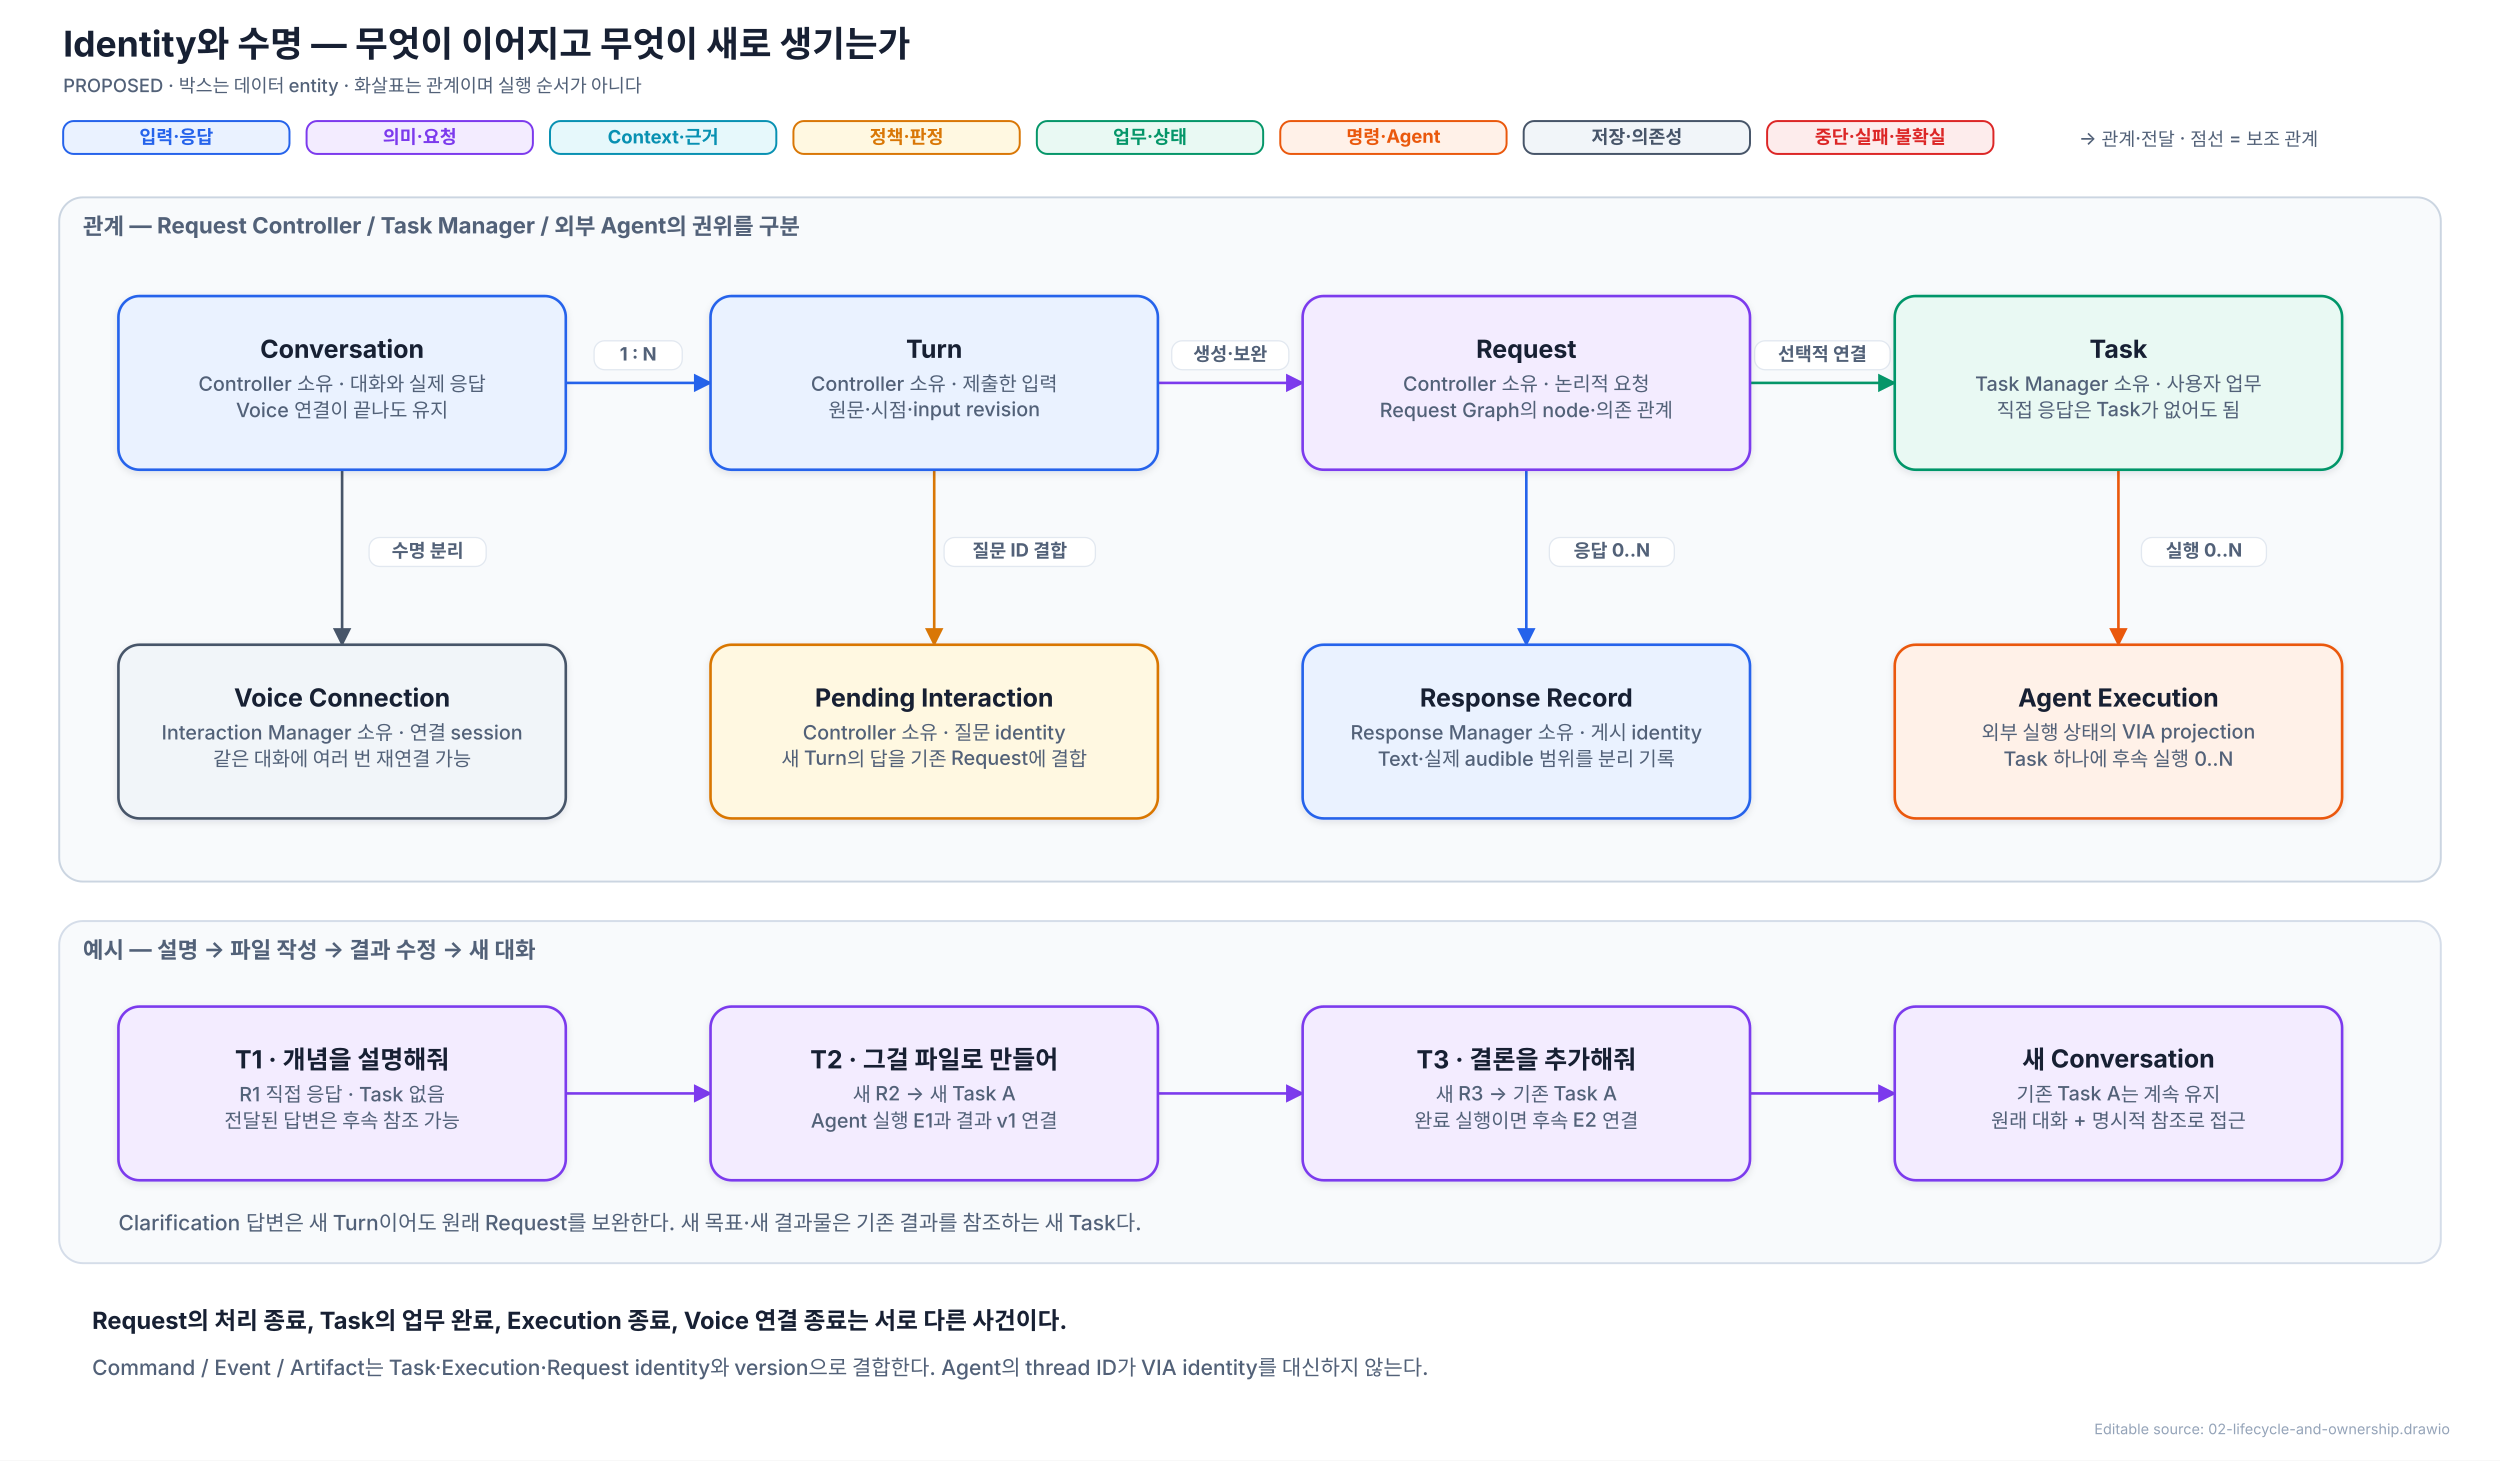
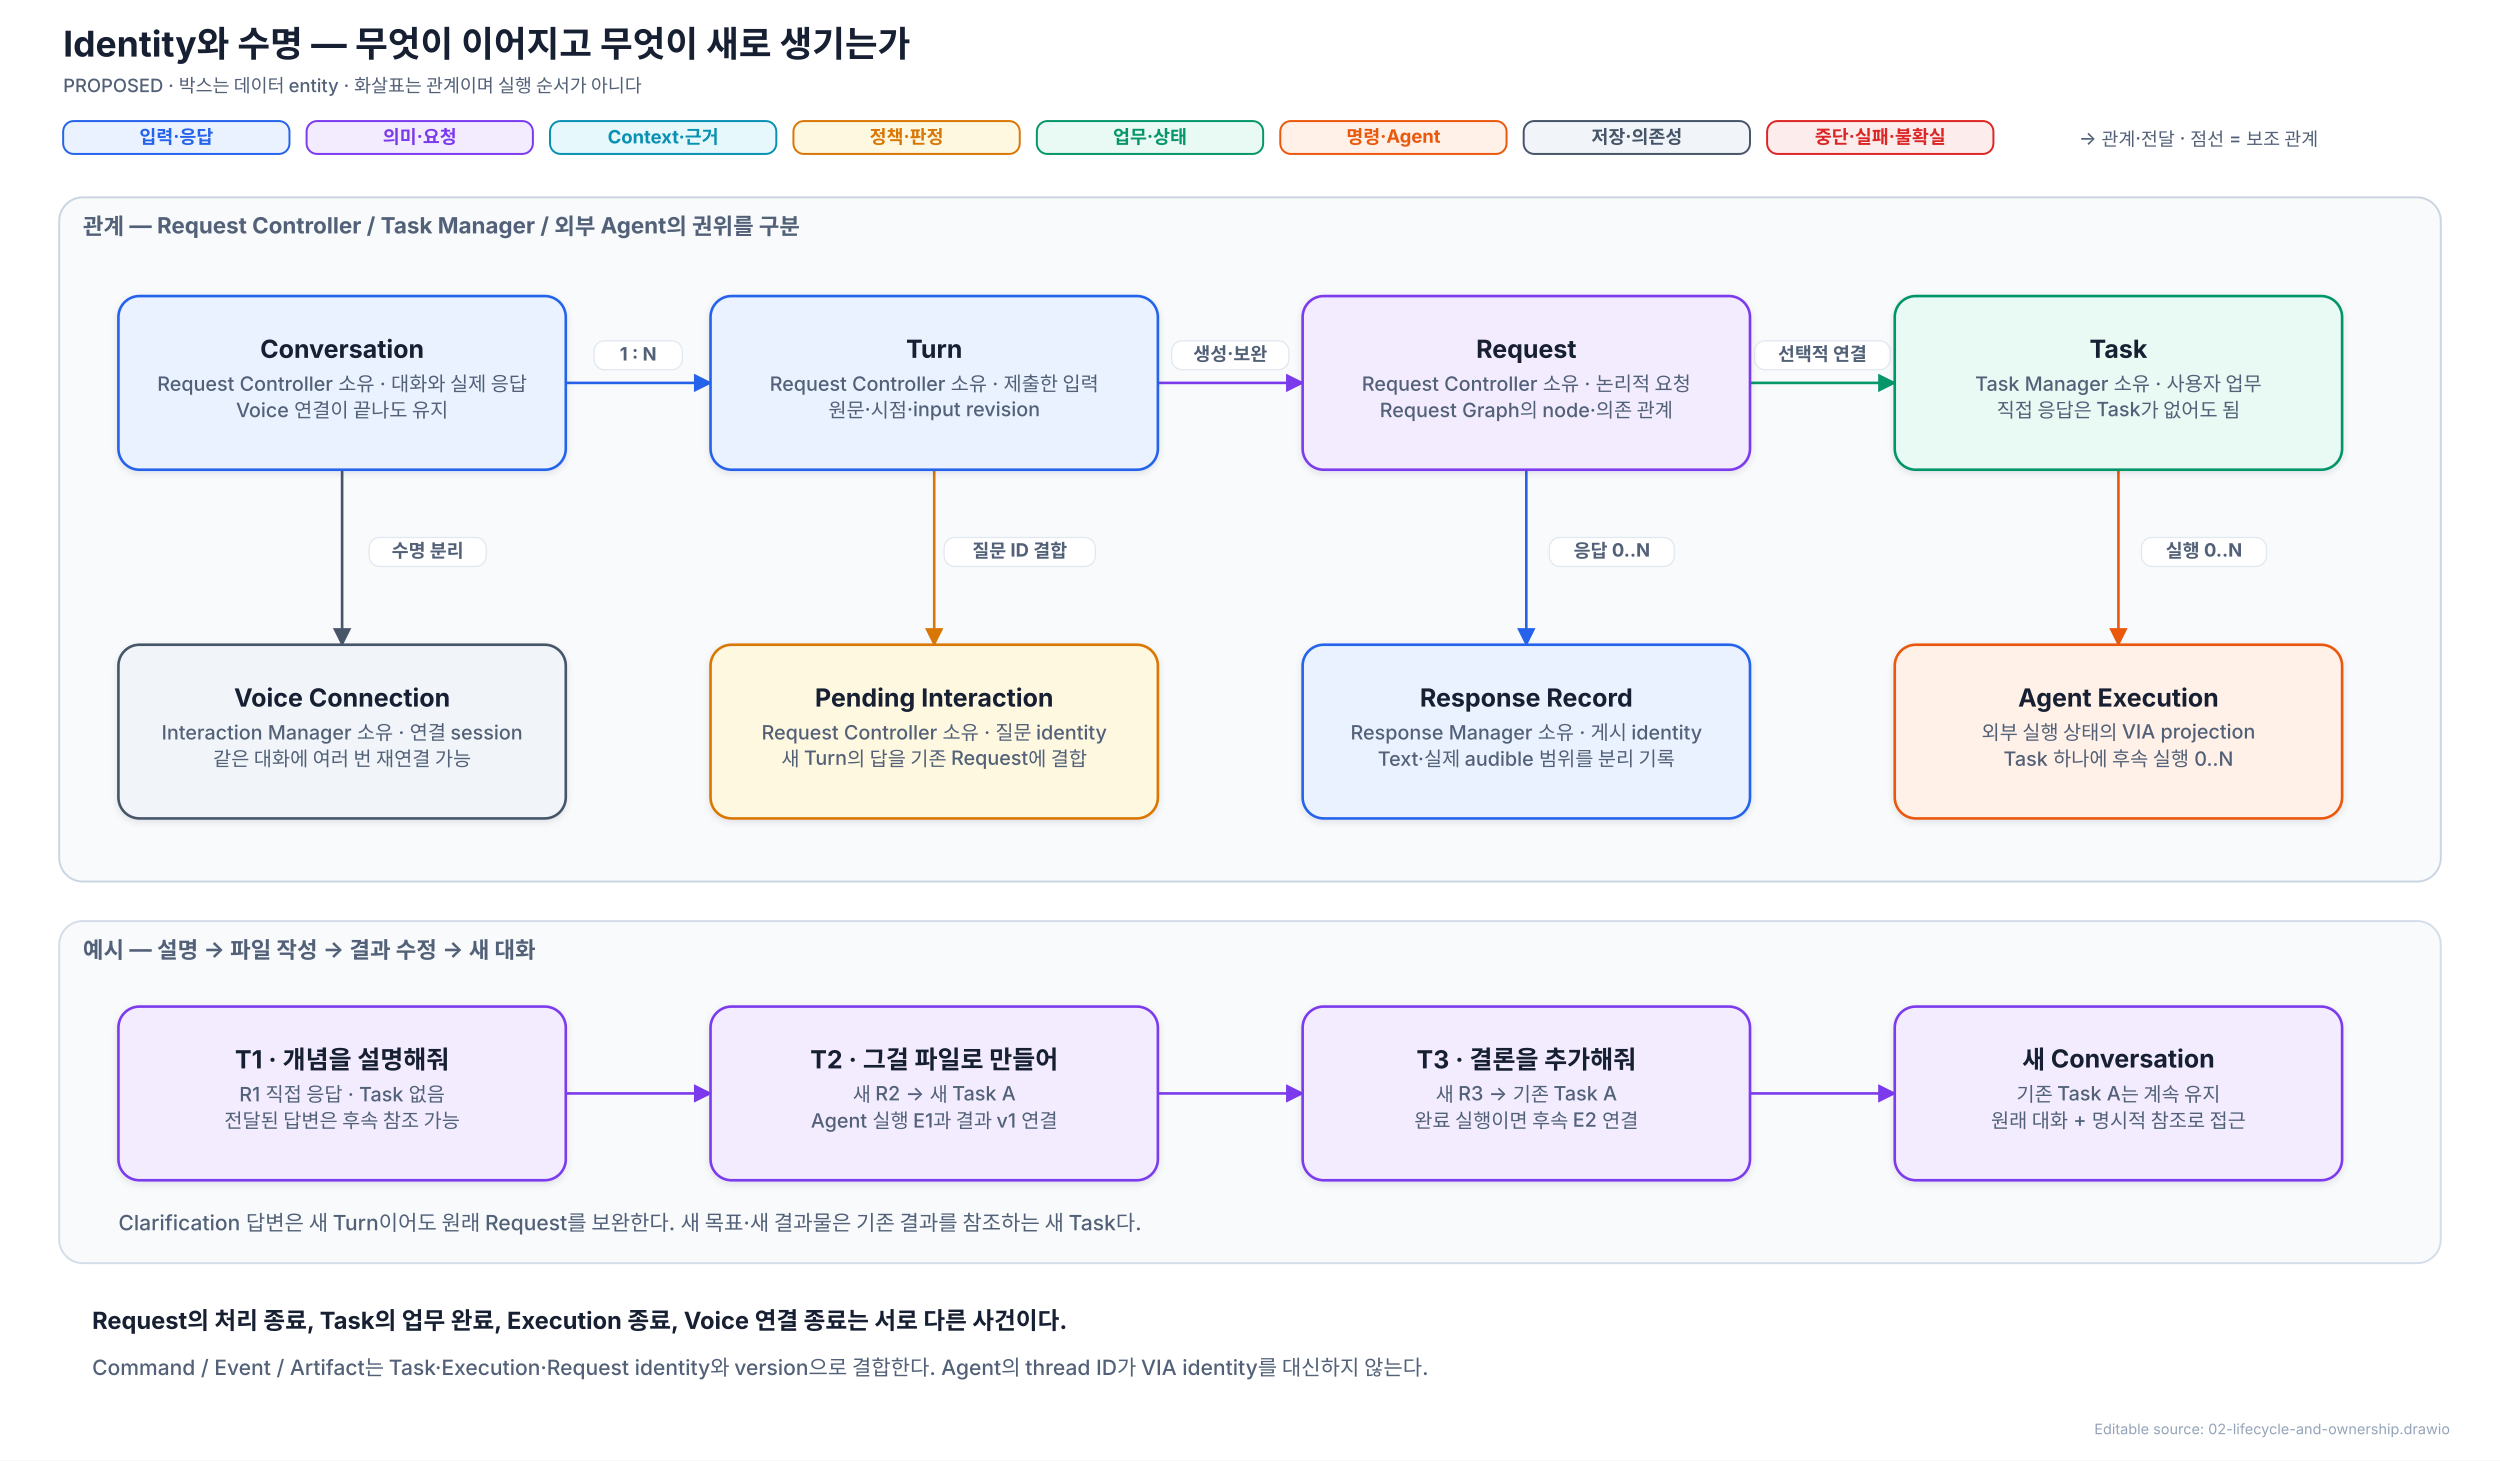
<svg xmlns="http://www.w3.org/2000/svg" width="1900" height="1110" viewBox="0 0 1900 1110" role="img" aria-labelledby="title desc">
  <defs>
    <marker id="arrow" viewBox="0 0 10 10" refX="9" refY="5" markerWidth="7" markerHeight="7" orient="auto-start-reverse">
      <path d="M 0 0 L 10 5 L 0 10 z" fill="#64748B" />
    </marker>
    <marker id="arrow-blue" viewBox="0 0 10 10" refX="9" refY="5" markerWidth="7" markerHeight="7" orient="auto-start-reverse">
      <path d="M 0 0 L 10 5 L 0 10 z" fill="#2563EB" />
    </marker>
    <marker id="arrow-cyan" viewBox="0 0 10 10" refX="9" refY="5" markerWidth="7" markerHeight="7" orient="auto-start-reverse">
      <path d="M 0 0 L 10 5 L 0 10 z" fill="#0891B2" />
    </marker>
    <marker id="arrow-purple" viewBox="0 0 10 10" refX="9" refY="5" markerWidth="7" markerHeight="7" orient="auto-start-reverse">
      <path d="M 0 0 L 10 5 L 0 10 z" fill="#7C3AED" />
    </marker>
    <marker id="arrow-green" viewBox="0 0 10 10" refX="9" refY="5" markerWidth="7" markerHeight="7" orient="auto-start-reverse">
      <path d="M 0 0 L 10 5 L 0 10 z" fill="#059669" />
    </marker>
    <marker id="arrow-orange" viewBox="0 0 10 10" refX="9" refY="5" markerWidth="7" markerHeight="7" orient="auto-start-reverse">
      <path d="M 0 0 L 10 5 L 0 10 z" fill="#EA580C" />
    </marker>
    <marker id="arrow-amber" viewBox="0 0 10 10" refX="9" refY="5" markerWidth="7" markerHeight="7" orient="auto-start-reverse">
      <path d="M 0 0 L 10 5 L 0 10 z" fill="#D97706" />
    </marker>
    <marker id="arrow-gray" viewBox="0 0 10 10" refX="9" refY="5" markerWidth="7" markerHeight="7" orient="auto-start-reverse">
      <path d="M 0 0 L 10 5 L 0 10 z" fill="#475569" />
    </marker>
    <marker id="arrow-red" viewBox="0 0 10 10" refX="9" refY="5" markerWidth="7" markerHeight="7" orient="auto-start-reverse">
      <path d="M 0 0 L 10 5 L 0 10 z" fill="#DC2626" />
    </marker>
    <filter id="shadow" x="-10%" y="-10%" width="120%" height="140%">
      <feDropShadow dx="0" dy="2" stdDeviation="3" flood-color="#0F172A" flood-opacity="0.10" />
    </filter>
  </defs>
  <rect width="1900" height="1110" fill="#FFFFFF" />
  <text x="48" y="43" font-family="Inter, Arial, sans-serif" font-size="27" font-weight="750" fill="#172033">Identity와 수명 — 무엇이 이어지고 무엇이 새로 생기는가</text>
  <text x="48" y="70" font-family="Inter, Arial, sans-serif" font-size="14" font-weight="500" fill="#526178">PROPOSED · 박스는 데이터 entity · 화살표는 관계이며 실행 순서가 아니다</text>
  <rect x="45" y="150" width="1810" height="520" rx="18" fill="#F8FAFC" stroke="#CBD5E1" stroke-width="1.5" />
  <text x="63" y="178" font-family="Inter, Arial, sans-serif" font-size="17" font-weight="750" fill="#526178">관계 — Request Controller / Task Manager / 외부 Agent의 권위를 구분</text>
  <rect x="45" y="700" width="1810" height="260" rx="18" fill="#F8FAFC" stroke="#D5DDE9" stroke-width="1.5" />
  <text x="63" y="728" font-family="Inter, Arial, sans-serif" font-size="17" font-weight="750" fill="#526178">예시 — 설명 → 파일 작성 → 결과 수정 → 새 대화</text>
  <polyline points="430,291.0 540,291.0" fill="none" stroke="#2563EB" stroke-width="2" stroke-linejoin="round" stroke-linecap="round" marker-end="url(#arrow-blue)" />
  <rect x="451.5" y="259.0" width="67" height="22" rx="8" fill="#FFFFFF" stroke="#E2E8F0" />
  <text x="485.0" y="274.0" text-anchor="middle" font-family="Inter, Arial, sans-serif" font-size="14" font-weight="650" fill="#526178">1 : N</text>
  <polyline points="880,291.0 990,291.0" fill="none" stroke="#7C3AED" stroke-width="2" stroke-linejoin="round" stroke-linecap="round" marker-end="url(#arrow-purple)" />
  <rect x="890.5" y="259.0" width="89" height="22" rx="8" fill="#FFFFFF" stroke="#E2E8F0" />
  <text x="935.0" y="274.0" text-anchor="middle" font-family="Inter, Arial, sans-serif" font-size="14" font-weight="650" fill="#526178">생성·보완</text>
  <polyline points="1330,291.0 1440,291.0" fill="none" stroke="#059669" stroke-width="2" stroke-linejoin="round" stroke-linecap="round" marker-end="url(#arrow-green)" />
  <rect x="1333.5" y="259.0" width="103" height="22" rx="8" fill="#FFFFFF" stroke="#E2E8F0" />
  <text x="1385.0" y="274.0" text-anchor="middle" font-family="Inter, Arial, sans-serif" font-size="14" font-weight="650" fill="#526178">선택적 연결</text>
  <polyline points="260.0,357 260.0,490" fill="none" stroke="#475569" stroke-width="2" stroke-linejoin="round" stroke-linecap="round" marker-end="url(#arrow-gray)" />
  <rect x="280.5" y="408.5" width="89" height="22" rx="8" fill="#FFFFFF" stroke="#E2E8F0" />
  <text x="325.0" y="423.5" text-anchor="middle" font-family="Inter, Arial, sans-serif" font-size="14" font-weight="650" fill="#526178">수명 분리</text>
  <polyline points="710.0,357 710.0,490" fill="none" stroke="#D97706" stroke-width="2" stroke-linejoin="round" stroke-linecap="round" marker-end="url(#arrow-amber)" />
  <rect x="717.5" y="408.5" width="115" height="22" rx="8" fill="#FFFFFF" stroke="#E2E8F0" />
  <text x="775.0" y="423.5" text-anchor="middle" font-family="Inter, Arial, sans-serif" font-size="14" font-weight="650" fill="#526178">질문 ID 결합</text>
  <polyline points="1160.0,357 1160.0,490" fill="none" stroke="#2563EB" stroke-width="2" stroke-linejoin="round" stroke-linecap="round" marker-end="url(#arrow-blue)" />
  <rect x="1177.5" y="408.5" width="95" height="22" rx="8" fill="#FFFFFF" stroke="#E2E8F0" />
  <text x="1225.0" y="423.5" text-anchor="middle" font-family="Inter, Arial, sans-serif" font-size="14" font-weight="650" fill="#526178">응답 0..N</text>
  <polyline points="1610.0,357 1610.0,490" fill="none" stroke="#EA580C" stroke-width="2" stroke-linejoin="round" stroke-linecap="round" marker-end="url(#arrow-orange)" />
  <rect x="1627.5" y="408.5" width="95" height="22" rx="8" fill="#FFFFFF" stroke="#E2E8F0" />
  <text x="1675.0" y="423.5" text-anchor="middle" font-family="Inter, Arial, sans-serif" font-size="14" font-weight="650" fill="#526178">실행 0..N</text>
  <polyline points="430,831.0 540,831.0" fill="none" stroke="#7C3AED" stroke-width="2" stroke-linejoin="round" stroke-linecap="round" marker-end="url(#arrow-purple)" />
  <polyline points="880,831.0 990,831.0" fill="none" stroke="#7C3AED" stroke-width="2" stroke-linejoin="round" stroke-linecap="round" marker-end="url(#arrow-purple)" />
  <polyline points="1330,831.0 1440,831.0" fill="none" stroke="#7C3AED" stroke-width="2" stroke-linejoin="round" stroke-linecap="round" marker-end="url(#arrow-purple)" />
  <rect x="90" y="225" width="340" height="132" rx="16" fill="#EAF2FF" stroke="#2563EB" stroke-width="2" filter="url(#shadow)" />
  <g font-family="Inter, Arial, sans-serif">
    <text x="260.0" y="272.0" text-anchor="middle" font-size="19" font-weight="700" fill="#172033">Conversation</text>
-     <text x="260.0" y="297.0" text-anchor="middle" font-size="15" font-weight="500" fill="#526178">Controller 소유 · 대화와 실제 응답</text>
+     <text x="260.0" y="297.0" text-anchor="middle" font-size="15" font-weight="500" fill="#526178">Request Controller 소유 · 대화와 실제 응답</text>
    <text x="260.0" y="317.0" text-anchor="middle" font-size="15" font-weight="500" fill="#526178">Voice 연결이 끝나도 유지</text>
  </g>
  <rect x="540" y="225" width="340" height="132" rx="16" fill="#EAF2FF" stroke="#2563EB" stroke-width="2" filter="url(#shadow)" />
  <g font-family="Inter, Arial, sans-serif">
    <text x="710.0" y="272.0" text-anchor="middle" font-size="19" font-weight="700" fill="#172033">Turn</text>
-     <text x="710.0" y="297.0" text-anchor="middle" font-size="15" font-weight="500" fill="#526178">Controller 소유 · 제출한 입력</text>
+     <text x="710.0" y="297.0" text-anchor="middle" font-size="15" font-weight="500" fill="#526178">Request Controller 소유 · 제출한 입력</text>
    <text x="710.0" y="317.0" text-anchor="middle" font-size="15" font-weight="500" fill="#526178">원문·시점·input revision</text>
  </g>
  <rect x="990" y="225" width="340" height="132" rx="16" fill="#F3ECFF" stroke="#7C3AED" stroke-width="2" filter="url(#shadow)" />
  <g font-family="Inter, Arial, sans-serif">
    <text x="1160.0" y="272.0" text-anchor="middle" font-size="19" font-weight="700" fill="#172033">Request</text>
-     <text x="1160.0" y="297.0" text-anchor="middle" font-size="15" font-weight="500" fill="#526178">Controller 소유 · 논리적 요청</text>
+     <text x="1160.0" y="297.0" text-anchor="middle" font-size="15" font-weight="500" fill="#526178">Request Controller 소유 · 논리적 요청</text>
    <text x="1160.0" y="317.0" text-anchor="middle" font-size="15" font-weight="500" fill="#526178">Request Graph의 node·의존 관계</text>
  </g>
  <rect x="1440" y="225" width="340" height="132" rx="16" fill="#E9F9F3" stroke="#059669" stroke-width="2" filter="url(#shadow)" />
  <g font-family="Inter, Arial, sans-serif">
    <text x="1610.0" y="272.0" text-anchor="middle" font-size="19" font-weight="700" fill="#172033">Task</text>
    <text x="1610.0" y="297.0" text-anchor="middle" font-size="15" font-weight="500" fill="#526178">Task Manager 소유 · 사용자 업무</text>
    <text x="1610.0" y="317.0" text-anchor="middle" font-size="15" font-weight="500" fill="#526178">직접 응답은 Task가 없어도 됨</text>
  </g>
  <rect x="90" y="490" width="340" height="132" rx="16" fill="#F1F5F9" stroke="#475569" stroke-width="2" filter="url(#shadow)" />
  <g font-family="Inter, Arial, sans-serif">
    <text x="260.0" y="537.0" text-anchor="middle" font-size="19" font-weight="700" fill="#172033">Voice Connection</text>
    <text x="260.0" y="562.0" text-anchor="middle" font-size="15" font-weight="500" fill="#526178">Interaction Manager 소유 · 연결 session</text>
    <text x="260.0" y="582.0" text-anchor="middle" font-size="15" font-weight="500" fill="#526178">같은 대화에 여러 번 재연결 가능</text>
  </g>
  <rect x="540" y="490" width="340" height="132" rx="16" fill="#FFF8E1" stroke="#D97706" stroke-width="2" filter="url(#shadow)" />
  <g font-family="Inter, Arial, sans-serif">
    <text x="710.0" y="537.0" text-anchor="middle" font-size="19" font-weight="700" fill="#172033">Pending Interaction</text>
-     <text x="710.0" y="562.0" text-anchor="middle" font-size="15" font-weight="500" fill="#526178">Controller 소유 · 질문 identity</text>
+     <text x="710.0" y="562.0" text-anchor="middle" font-size="15" font-weight="500" fill="#526178">Request Controller 소유 · 질문 identity</text>
    <text x="710.0" y="582.0" text-anchor="middle" font-size="15" font-weight="500" fill="#526178">새 Turn의 답을 기존 Request에 결합</text>
  </g>
  <rect x="990" y="490" width="340" height="132" rx="16" fill="#EAF2FF" stroke="#2563EB" stroke-width="2" filter="url(#shadow)" />
  <g font-family="Inter, Arial, sans-serif">
    <text x="1160.0" y="537.0" text-anchor="middle" font-size="19" font-weight="700" fill="#172033">Response Record</text>
    <text x="1160.0" y="562.0" text-anchor="middle" font-size="15" font-weight="500" fill="#526178">Response Manager 소유 · 게시 identity</text>
    <text x="1160.0" y="582.0" text-anchor="middle" font-size="15" font-weight="500" fill="#526178">Text·실제 audible 범위를 분리 기록</text>
  </g>
  <rect x="1440" y="490" width="340" height="132" rx="16" fill="#FFF1E8" stroke="#EA580C" stroke-width="2" filter="url(#shadow)" />
  <g font-family="Inter, Arial, sans-serif">
    <text x="1610.0" y="537.0" text-anchor="middle" font-size="19" font-weight="700" fill="#172033">Agent Execution</text>
    <text x="1610.0" y="562.0" text-anchor="middle" font-size="15" font-weight="500" fill="#526178">외부 실행 상태의 VIA projection</text>
    <text x="1610.0" y="582.0" text-anchor="middle" font-size="15" font-weight="500" fill="#526178">Task 하나에 후속 실행 0..N</text>
  </g>
  <rect x="90" y="765" width="340" height="132" rx="16" fill="#F3ECFF" stroke="#7C3AED" stroke-width="2" filter="url(#shadow)" />
  <g font-family="Inter, Arial, sans-serif">
    <text x="260.0" y="812.0" text-anchor="middle" font-size="19" font-weight="700" fill="#172033">T1 · 개념을 설명해줘</text>
    <text x="260.0" y="837.0" text-anchor="middle" font-size="15" font-weight="500" fill="#526178">R1 직접 응답 · Task 없음</text>
    <text x="260.0" y="857.0" text-anchor="middle" font-size="15" font-weight="500" fill="#526178">전달된 답변은 후속 참조 가능</text>
  </g>
  <rect x="540" y="765" width="340" height="132" rx="16" fill="#F3ECFF" stroke="#7C3AED" stroke-width="2" filter="url(#shadow)" />
  <g font-family="Inter, Arial, sans-serif">
    <text x="710.0" y="812.0" text-anchor="middle" font-size="19" font-weight="700" fill="#172033">T2 · 그걸 파일로 만들어</text>
    <text x="710.0" y="837.0" text-anchor="middle" font-size="15" font-weight="500" fill="#526178">새 R2 → 새 Task A</text>
    <text x="710.0" y="857.0" text-anchor="middle" font-size="15" font-weight="500" fill="#526178">Agent 실행 E1과 결과 v1 연결</text>
  </g>
  <rect x="990" y="765" width="340" height="132" rx="16" fill="#F3ECFF" stroke="#7C3AED" stroke-width="2" filter="url(#shadow)" />
  <g font-family="Inter, Arial, sans-serif">
    <text x="1160.0" y="812.0" text-anchor="middle" font-size="19" font-weight="700" fill="#172033">T3 · 결론을 추가해줘</text>
    <text x="1160.0" y="837.0" text-anchor="middle" font-size="15" font-weight="500" fill="#526178">새 R3 → 기존 Task A</text>
    <text x="1160.0" y="857.0" text-anchor="middle" font-size="15" font-weight="500" fill="#526178">완료 실행이면 후속 E2 연결</text>
  </g>
  <rect x="1440" y="765" width="340" height="132" rx="16" fill="#F3ECFF" stroke="#7C3AED" stroke-width="2" filter="url(#shadow)" />
  <g font-family="Inter, Arial, sans-serif">
    <text x="1610.0" y="812.0" text-anchor="middle" font-size="19" font-weight="700" fill="#172033">새 Conversation</text>
    <text x="1610.0" y="837.0" text-anchor="middle" font-size="15" font-weight="500" fill="#526178">기존 Task A는 계속 유지</text>
    <text x="1610.0" y="857.0" text-anchor="middle" font-size="15" font-weight="500" fill="#526178">원래 대화 + 명시적 참조로 접근</text>
  </g>
  <text x="1580" y="110" text-anchor="start" font-family="Inter, Arial, sans-serif" font-size="14" font-weight="500" fill="#526178">→ 관계·전달  ·  점선 = 보조 관계</text>
  <text x="90" y="935" text-anchor="start" font-family="Inter, Arial, sans-serif" font-size="16" font-weight="500" fill="#526178">Clarification 답변은 새 Turn이어도 원래 Request를 보완한다. 새 목표·새 결과물은 기존 결과를 참조하는 새 Task다.</text>
  <text x="70" y="1010" text-anchor="start" font-family="Inter, Arial, sans-serif" font-size="18" font-weight="700" fill="#172033">Request의 처리 종료, Task의 업무 완료, Execution 종료, Voice 연결 종료는 서로 다른 사건이다.</text>
  <text x="70" y="1045" text-anchor="start" font-family="Inter, Arial, sans-serif" font-size="16" font-weight="500" fill="#526178">Command / Event / Artifact는 Task·Execution·Request identity와 version으로 결합한다. Agent의 thread ID가 VIA identity를 대신하지 않는다.</text>
  <rect x="48" y="92" width="172" height="25" rx="8" fill="#EAF2FF" stroke="#2563EB" stroke-width="1.5" />
  <text x="134.0" y="109" text-anchor="middle" font-family="Inter, Arial, sans-serif" font-size="14" font-weight="700" fill="#2563EB">입력·응답</text>
  <rect x="233" y="92" width="172" height="25" rx="8" fill="#F3ECFF" stroke="#7C3AED" stroke-width="1.5" />
  <text x="319.0" y="109" text-anchor="middle" font-family="Inter, Arial, sans-serif" font-size="14" font-weight="700" fill="#7C3AED">의미·요청</text>
  <rect x="418" y="92" width="172" height="25" rx="8" fill="#E6F8FB" stroke="#0891B2" stroke-width="1.5" />
  <text x="504.0" y="109" text-anchor="middle" font-family="Inter, Arial, sans-serif" font-size="14" font-weight="700" fill="#0891B2">Context·근거</text>
  <rect x="603" y="92" width="172" height="25" rx="8" fill="#FFF8E1" stroke="#D97706" stroke-width="1.5" />
  <text x="689.0" y="109" text-anchor="middle" font-family="Inter, Arial, sans-serif" font-size="14" font-weight="700" fill="#D97706">정책·판정</text>
  <rect x="788" y="92" width="172" height="25" rx="8" fill="#E9F9F3" stroke="#059669" stroke-width="1.5" />
  <text x="874.0" y="109" text-anchor="middle" font-family="Inter, Arial, sans-serif" font-size="14" font-weight="700" fill="#059669">업무·상태</text>
  <rect x="973" y="92" width="172" height="25" rx="8" fill="#FFF1E8" stroke="#EA580C" stroke-width="1.5" />
  <text x="1059.0" y="109" text-anchor="middle" font-family="Inter, Arial, sans-serif" font-size="14" font-weight="700" fill="#EA580C">명령·Agent</text>
  <rect x="1158" y="92" width="172" height="25" rx="8" fill="#F1F5F9" stroke="#475569" stroke-width="1.5" />
  <text x="1244.0" y="109" text-anchor="middle" font-family="Inter, Arial, sans-serif" font-size="14" font-weight="700" fill="#475569">저장·의존성</text>
  <rect x="1343" y="92" width="172" height="25" rx="8" fill="#FDECEC" stroke="#DC2626" stroke-width="1.5" />
  <text x="1429.0" y="109" text-anchor="middle" font-family="Inter, Arial, sans-serif" font-size="14" font-weight="700" fill="#DC2626">중단·실패·불확실</text>
  <text x="1862" y="1090" text-anchor="end" font-family="Inter, Arial, sans-serif" font-size="11" fill="#94A3B8">Editable source: 02-lifecycle-and-ownership.drawio</text>
</svg>
